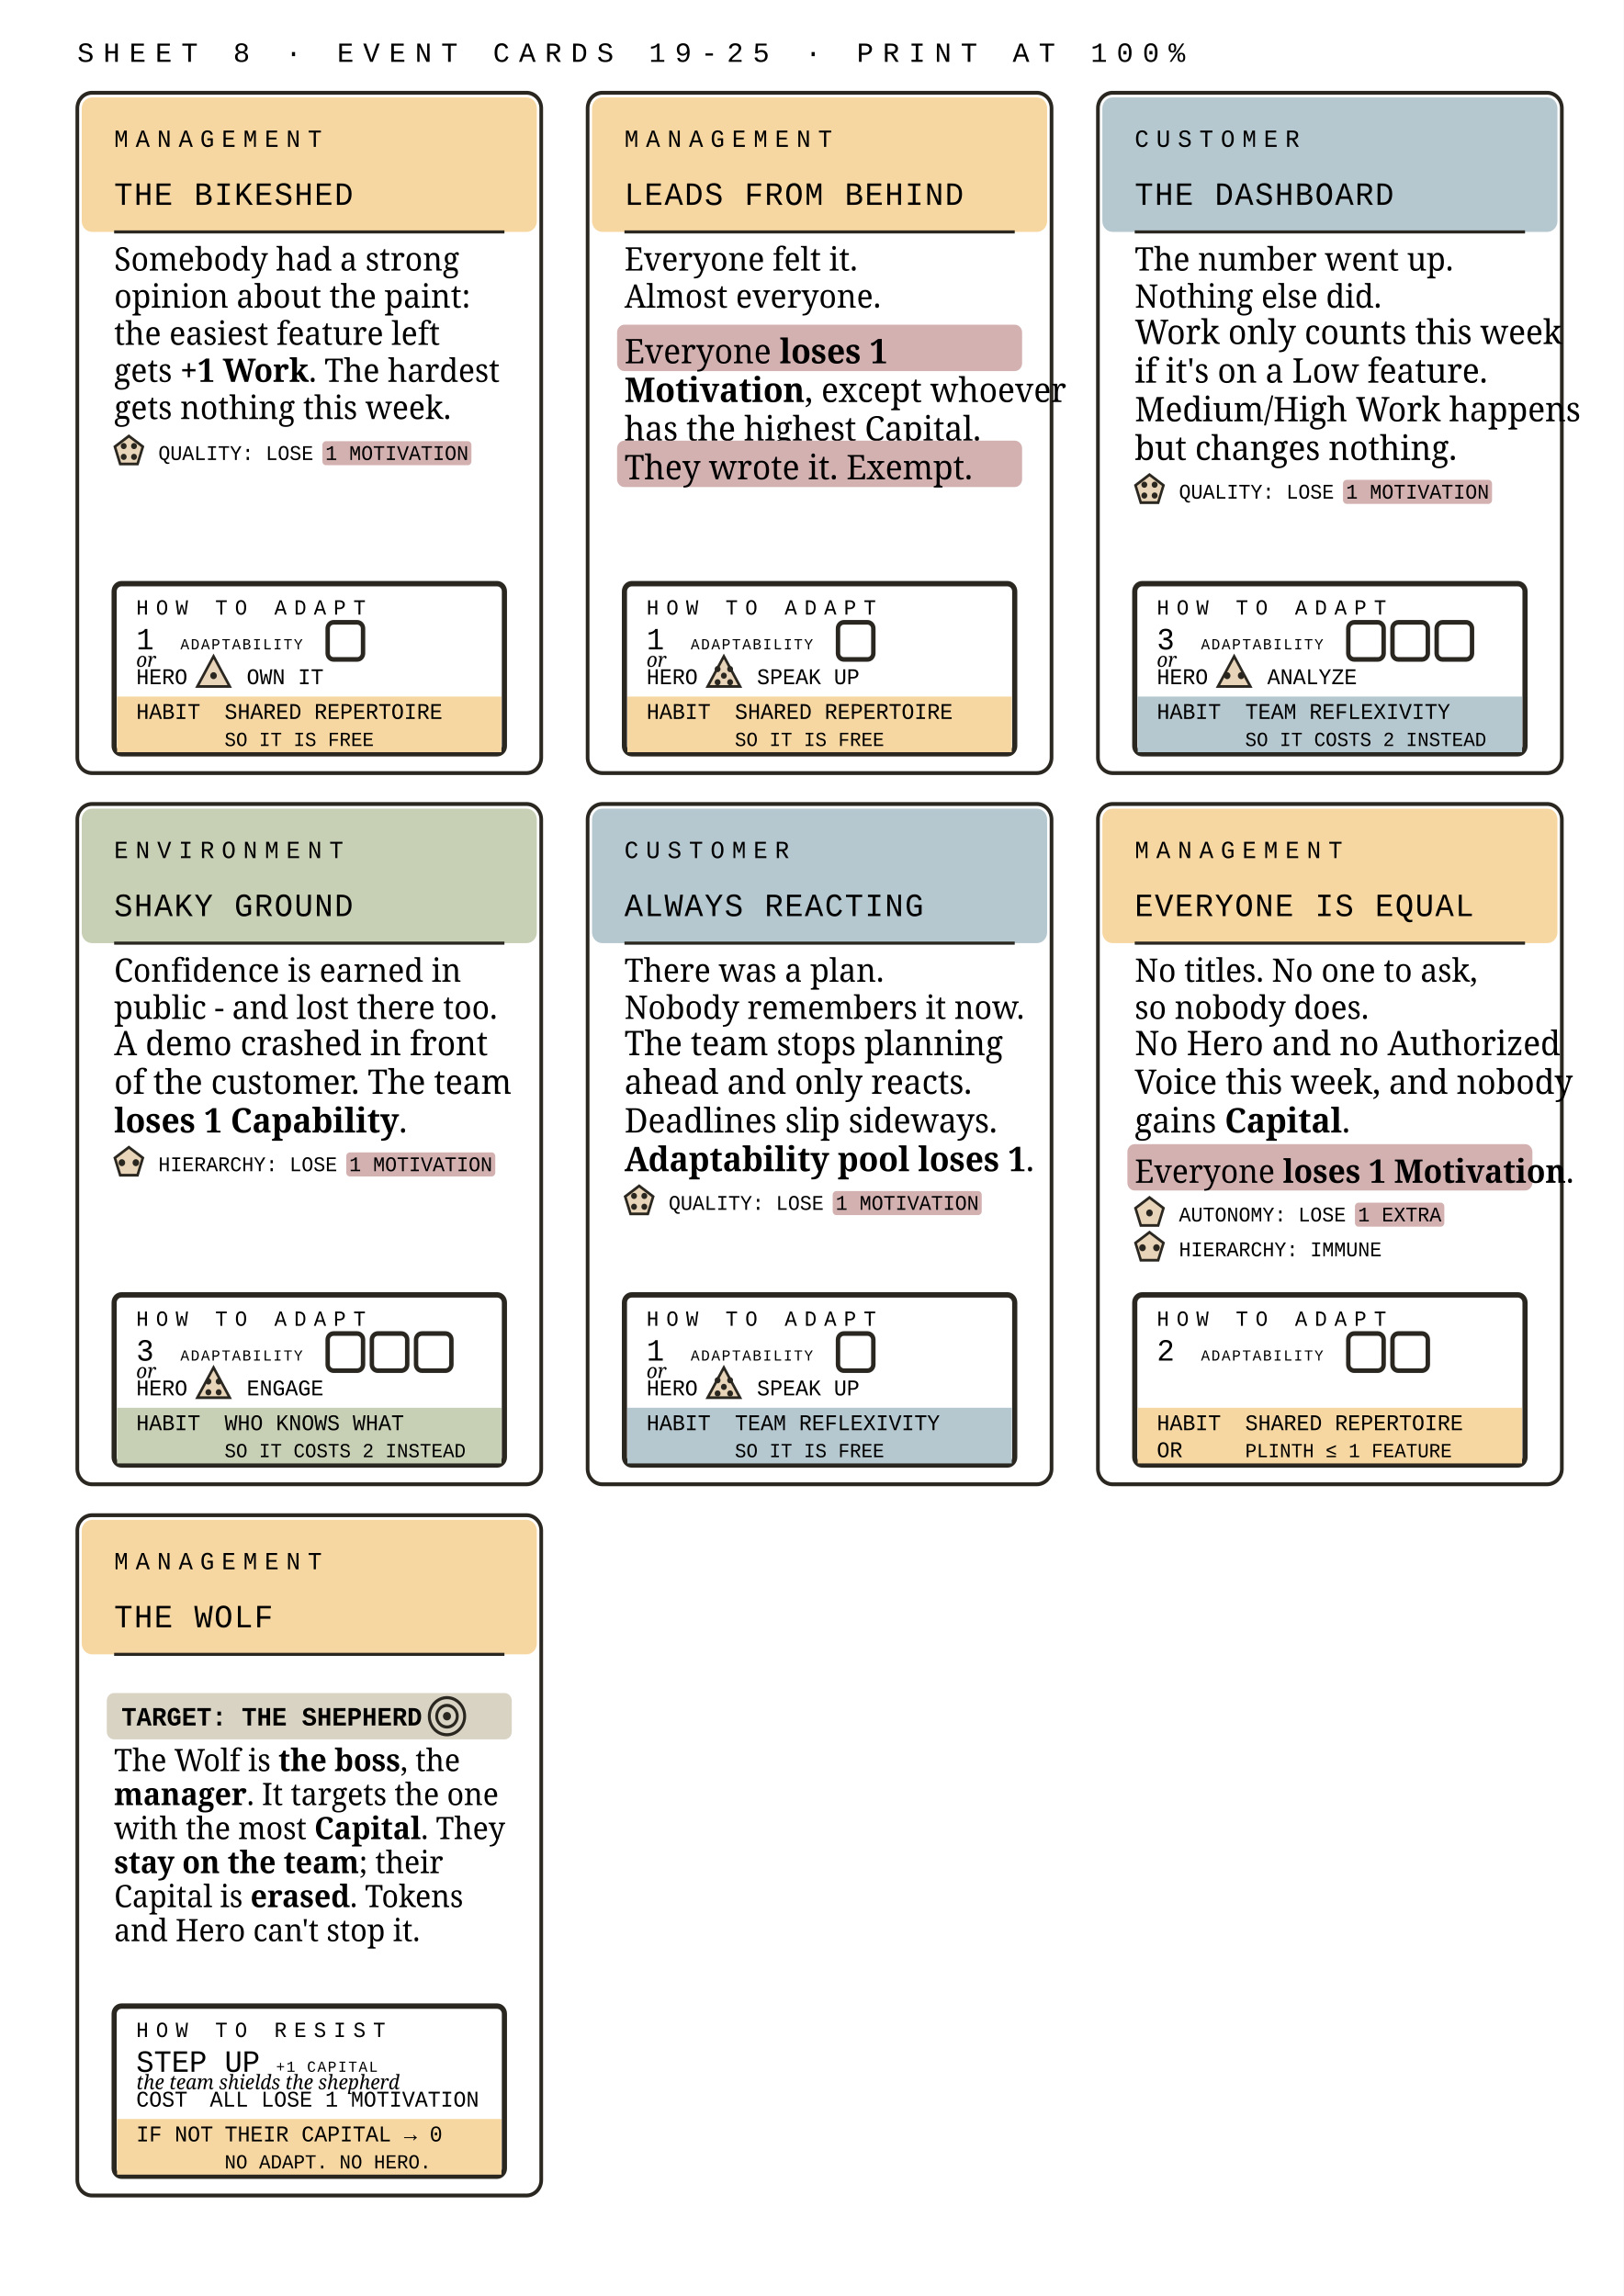
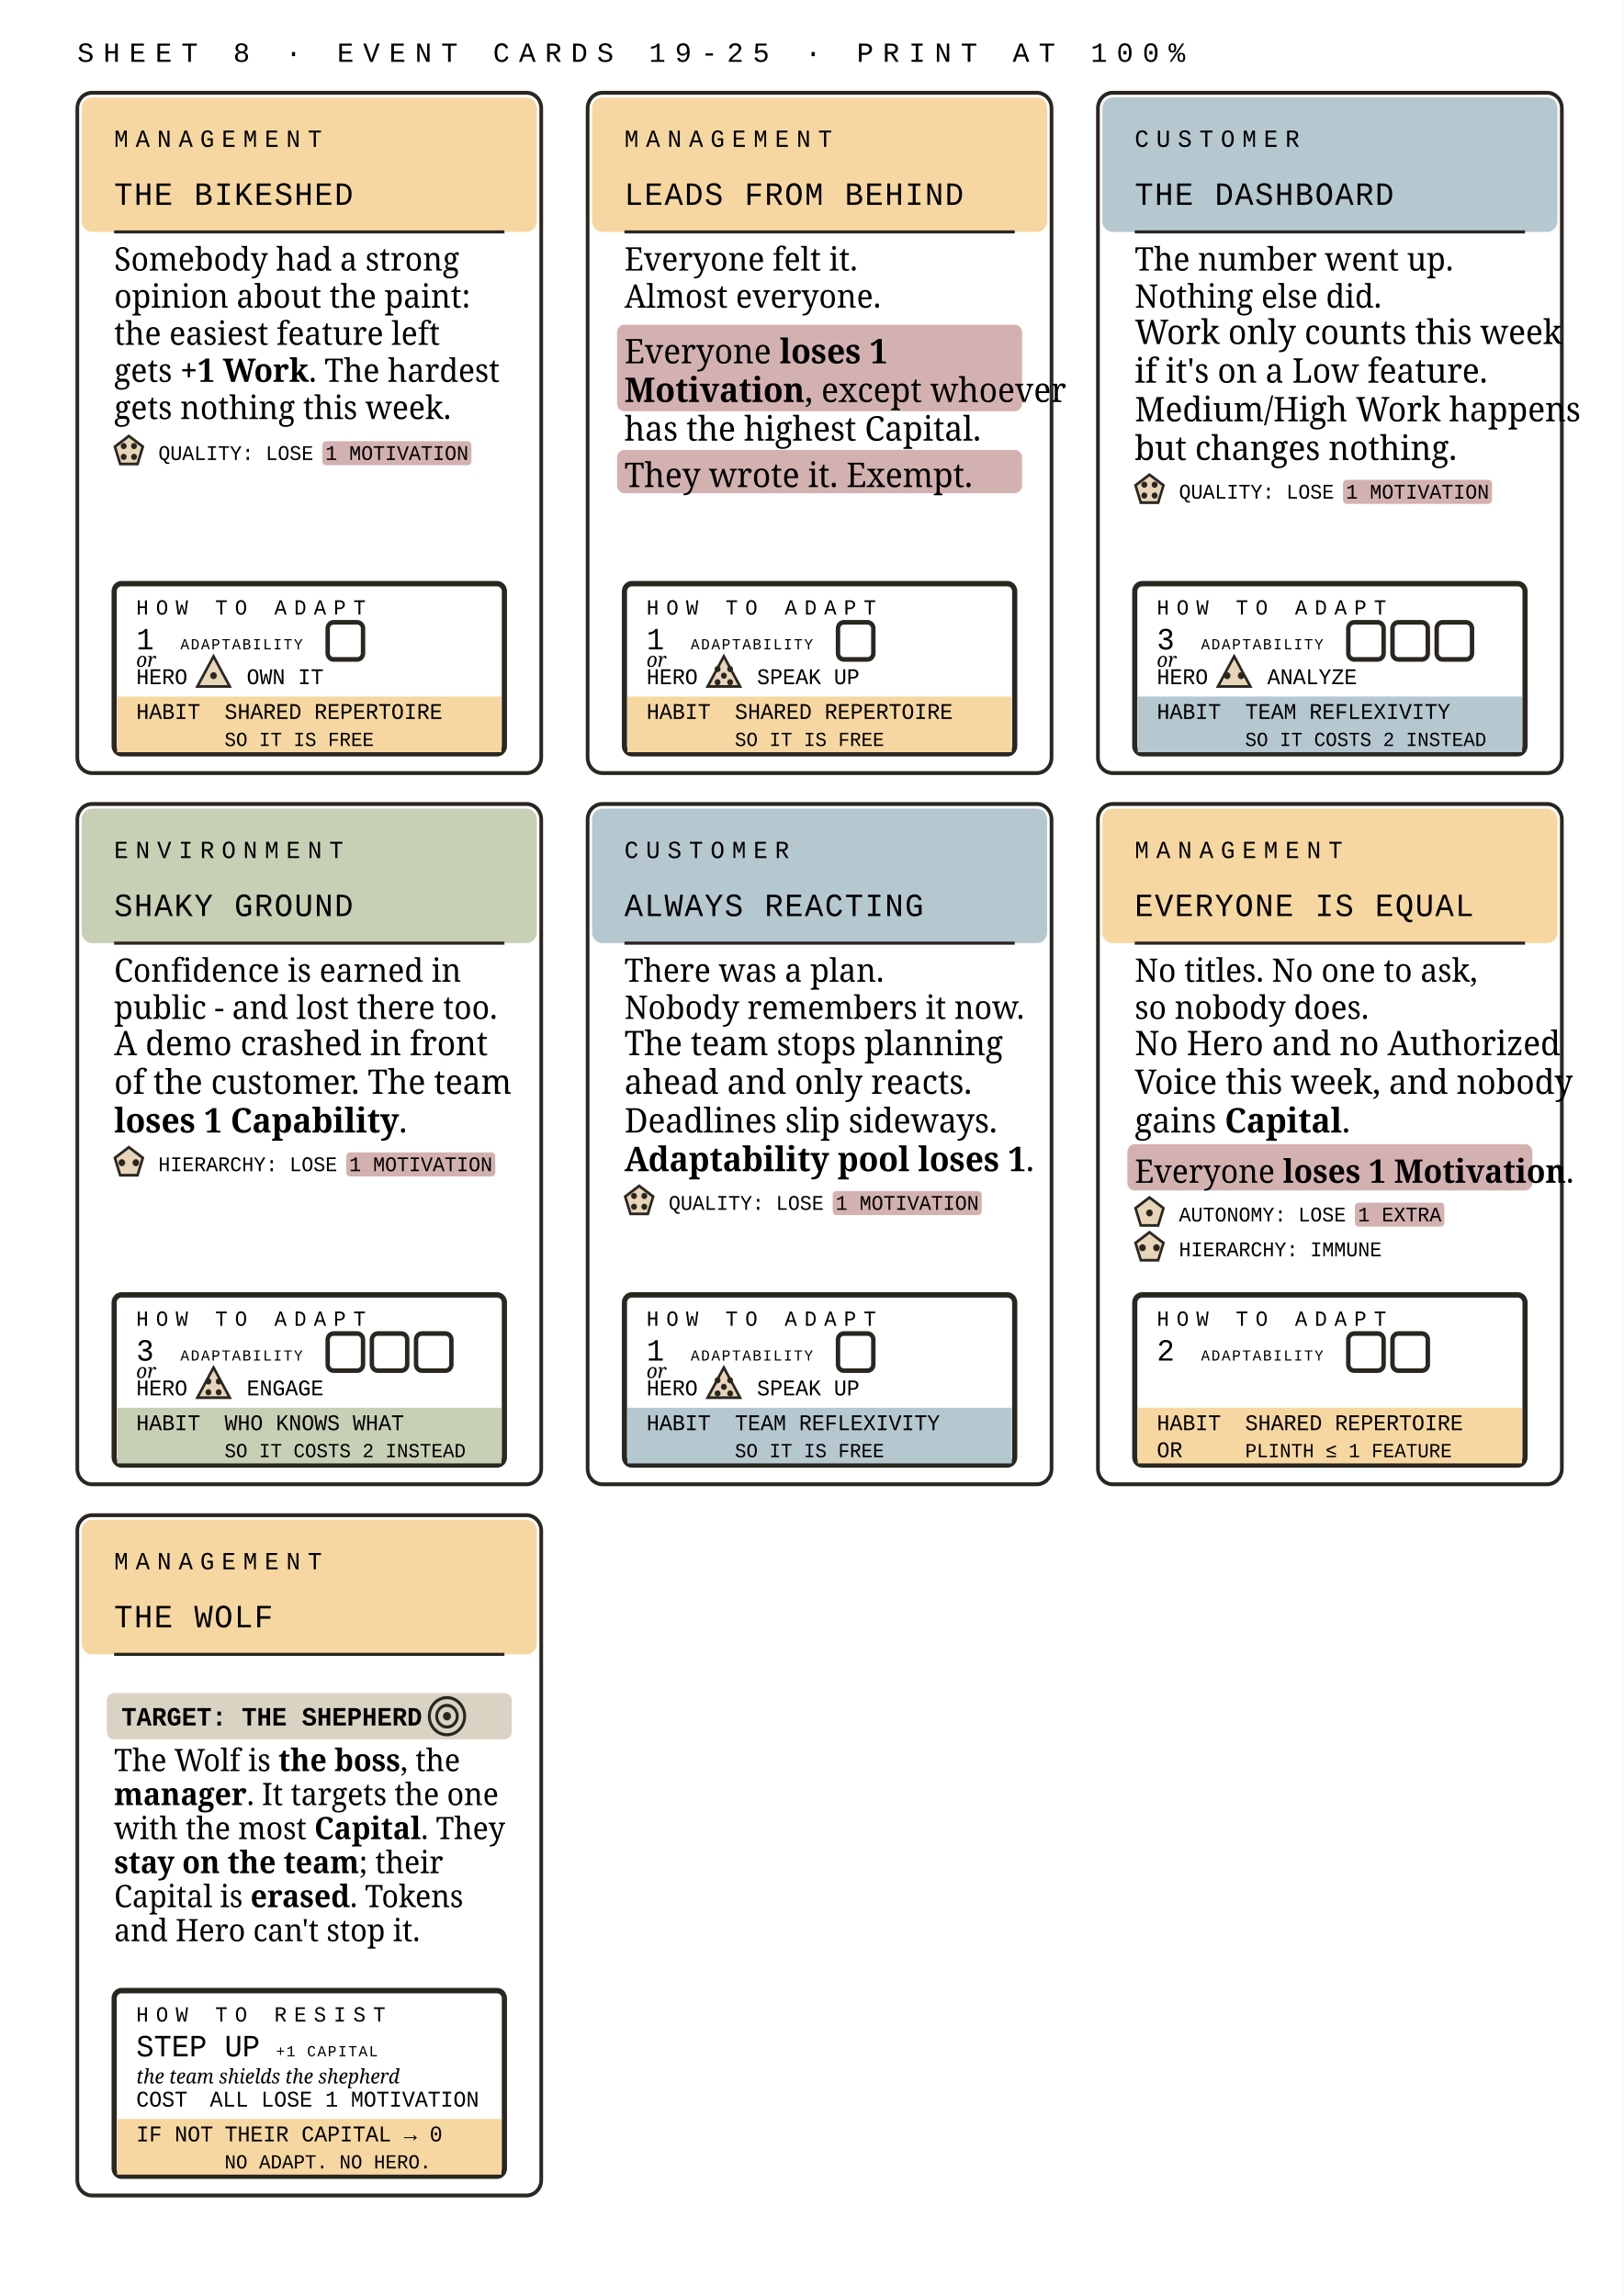
<svg xmlns="http://www.w3.org/2000/svg" width="210mm" height="297mm" viewBox="0 0 210 297">
  <style>
  .s { font-family:"EB Garamond",Garamond,Georgia,serif; fill:#000000; }
  .m { font-family:"IBM Plex Mono","Courier New",monospace; fill:#000000; }
  .c { fill:none; stroke:#2A2620; stroke-width:.5; }
  .h { stroke:#2A2620; stroke-width:.4; fill:none; }
  .w { fill:none; stroke:#2A2620; stroke-width:.7; }
  .q { fill:#000000; }
  .lb { font-family:"IBM Plex Mono","Courier New",monospace; font-size:2.9px; fill:#000000; }
  .vl { font-family:"IBM Plex Mono","Courier New",monospace; font-size:2.9px; fill:#000000; }
  .ic { fill:#E8D4B8; stroke:#2A2620; stroke-width:.35; }
  .pip { fill:#2A2620; stroke:none; }
  .trust { fill:#000000; }
  .capab { fill:#000000; }
  .shpra { fill:#000000; }
  .adapt { fill:#000000; }
  /* header tint = the Ledger row that answers this category */
  .cat-ppl  { fill:#D3CEDF; }
  .cat-env  { fill:#C7CFB5; }
  .cat-mgmt { fill:#F7D7A1; }
  .cat-cust { fill:#B5C7CF; }
</style>
  <defs>
    <g id="i-base">
      <rect x="-2.1" y="-2.1" width="4.2" height="4.2" rx=".3" class="ic" />
    </g>
    <g id="i-head">
      <polygon points="0,-2.5 2.2,1.4 -2.2,1.4" class="ic" />
    </g>
    <g id="i-item">
      <polygon points="0,-2.6 2.6,0 0,2.6 -2.6,0" class="ic" />
    </g>
    <g id="i-torso">
      <polygon points="0,-2 1.9,-.62 1.18,1.62 -1.18,1.62 -1.9,-.62" class="ic" />
    </g>
    <g id="q1">
      <circle cx="0" cy="0" r=".45" class="pip" />
    </g>
    <g id="q2">
      <circle cx="-.95" cy="0" r=".45" class="pip" />
      <circle cx=".95" cy="0" r=".45" class="pip" />
    </g>
    <g id="q3">
      <circle cx="0" cy="-.95" r=".45" class="pip" />
      <circle cx="-.95" cy=".8" r=".45" class="pip" />
      <circle cx=".95" cy=".8" r=".45" class="pip" />
    </g>
    <g id="q4">
      <circle cx="-.7" cy="-.7" r=".4" class="pip" />
      <circle cx=".7" cy="-.7" r=".4" class="pip" />
      <circle cx="-.7" cy=".7" r=".4" class="pip" />
      <circle cx=".7" cy=".7" r=".4" class="pip" />
    </g>
    <g id="q5">
      <circle cx="-.85" cy="-.85" r=".4" class="pip" />
      <circle cx=".85" cy="-.85" r=".4" class="pip" />
      <circle cx="0" cy="0" r=".4" class="pip" />
      <circle cx="-.85" cy=".85" r=".4" class="pip" />
      <circle cx=".85" cy=".85" r=".4" class="pip" />
    </g>
    <g id="bikeshed" transform="scale(.952381,1)">
      <rect x=".6" y=".6" width="61.8" height="17.4" rx="1.4" class="cat-mgmt" />
      <rect width="63" height="88" rx="2" class="c" />
      <text x="5" y="7" class="m q" font-size="3.2" letter-spacing="1">MANAGEMENT</text>
      <text x="5" y="14.5" class="m" font-size="4.2" letter-spacing=".2">THE BIKESHED</text>
      <line x1="5" y1="18" x2="58" y2="18" class="h" stroke-width=".7" />
      <g transform="translate(0,-5)">
        <text x="5" y="28" class="s" font-size="4.2">Somebody had a strong</text>
        <text x="5" y="32.8" class="s" font-size="4.2">opinion about the paint:</text>
        <text x="5" y="37.6" class="s" font-size="4.2">the easiest feature left</text>
        <text x="5" y="42.4" class="s" font-size="4.2">gets <tspan font-weight="bold">+1 Work</tspan>. The hardest</text>
        <text x="5" y="47.2" class="s" font-size="4.2">gets nothing this week.</text>
        <g transform="translate(0,9.5)">
          <g transform="translate(7,41.9)">
            <use href="#i-torso" />
            <use href="#q4" />
          </g>
          <rect x="33.28" y="40.57" width="20.24" height="3.11" rx=".5" fill="#D3B1B1" />
          <text x="11" y="43" class="m" font-size="2.7">QUALITY: LOSE 1 MOTIVATION</text>
        </g>
      </g>
      <g transform="translate(0,9.5)">
        <rect x="5" y="54" width="53" height="22" rx="1" class="w" />
        <text x="8" y="58" class="m q" font-size="2.8" letter-spacing="1">HOW TO ADAPT</text>
        <text x="8" y="62.5" class="m" font-size="4">1</text>
        <text x="14" y="62.5" class="m q" font-size="2" letter-spacing=".2">ADAPTABILITY</text>
        <text x="8" y="64.75" class="s q" font-size="2.6" font-style="italic">or</text>
        <rect x="5.4" y="68.6" width="52.2" height="7.2" class="cat-mgmt" />
        <text x="8" y="67" class="lb">HERO</text>
        <g transform="translate(18.5,65.9)">
          <use href="#i-head" />
          <use href="#q1" />
        </g>
        <text x="23" y="67" class="vl">OWN IT</text>
        <text x="8" y="71.5" class="lb">HABIT</text>
        <text x="20" y="71.5" class="vl shpra">SHARED REPERTOIRE</text>
        <text x="20" y="75" class="m" font-size="2.6">SO IT IS FREE</text>
        <use href="#cost1" />
      </g>
    </g>
    <g id="leadsbehind" transform="scale(.952381,1)">
      <rect x=".6" y=".6" width="61.8" height="17.4" rx="1.4" class="cat-mgmt" />
      <rect width="63" height="88" rx="2" class="c" />
      <text x="5" y="7" class="m q" font-size="3.2" letter-spacing="1">MANAGEMENT</text>
      <text x="5" y="14.5" class="m" font-size="4.2" letter-spacing=".2">LEADS FROM BEHIND</text>
      <line x1="5" y1="18" x2="58" y2="18" class="h" stroke-width=".7" />
      <g transform="translate(0,-5)">
        <text x="5" y="28" class="s" font-size="4.2">Everyone felt it.</text>
        <text x="5" y="32.8" class="s" font-size="4.2">Almost everyone.</text>
        <g transform="translate(0,12)">
-           <rect x="4" y="23" width="55" height="6" rx="1" fill="#D3B1B1" />
+           <rect x="4" y="23" width="55" height="11.2" rx="1" fill="#D3B1B1" />
          <text x="5" y="28" class="s" font-size="4.4">Everyone <tspan font-weight="bold">loses 1</tspan>
          </text>
          <text x="5" y="33" class="s" font-size="4.4">
            <tspan font-weight="bold">Motivation</tspan>, except whoever</text>
          <text x="5" y="38" class="s" font-size="4.4">has the highest Capital.</text>
-           <rect x="4" y="38" width="55" height="6" rx="1" fill="#D3B1B1" />
-           <text x="5" y="43" class="s" font-size="4.4">They wrote it. Exempt.</text>
+           <rect x="4" y="39.2" width="55" height="5.6" rx="1" fill="#D3B1B1" />
+           <text x="5" y="44" class="s" font-size="4.4">They wrote it. Exempt.</text>
        </g>
      </g>
      <g transform="translate(0,9.5)">
        <rect x="5" y="54" width="53" height="22" rx="1" class="w" />
        <text x="8" y="58" class="m q" font-size="2.8" letter-spacing="1">HOW TO ADAPT</text>
        <text x="8" y="62.5" class="m" font-size="4">1</text>
        <text x="14" y="62.5" class="m q" font-size="2" letter-spacing=".2">ADAPTABILITY</text>
        <text x="8" y="64.75" class="s q" font-size="2.6" font-style="italic">or</text>
        <rect x="5.4" y="68.6" width="52.2" height="7.2" class="cat-mgmt" />
        <text x="8" y="67" class="lb">HERO</text>
        <g transform="translate(18.5,65.9)">
          <use href="#i-head" />
          <use href="#q5" />
        </g>
        <text x="23" y="67" class="vl">SPEAK UP</text>
        <text x="8" y="71.5" class="lb">HABIT</text>
        <text x="20" y="71.5" class="vl shpra">SHARED REPERTOIRE</text>
        <text x="20" y="75" class="m" font-size="2.6">SO IT IS FREE</text>
        <use href="#cost1" />
      </g>
    </g>
    <g id="dashboard" transform="scale(.952381,1)">
      <rect x=".6" y=".6" width="61.8" height="17.4" rx="1.4" class="cat-cust" />
      <rect width="63" height="88" rx="2" class="c" />
      <text x="5" y="7" class="m q" font-size="3.2" letter-spacing="1">CUSTOMER</text>
      <text x="5" y="14.5" class="m" font-size="4.2" letter-spacing=".2">THE DASHBOARD</text>
      <line x1="5" y1="18" x2="58" y2="18" class="h" stroke-width=".7" />
      <g transform="translate(0,-5)">
        <text x="5" y="28" class="s" font-size="4.2">The number went up.</text>
        <text x="5" y="32.8" class="s" font-size="4.2">Nothing else did.</text>
        <g transform="translate(0,9.5)">
          <text x="5" y="28" class="s" font-size="4.4">Work only counts this week</text>
          <text x="5" y="33" class="s" font-size="4.4">if it's on a Low feature.</text>
          <text x="5" y="38" class="s" font-size="4.4">Medium/High Work happens</text>
          <text x="5" y="43" class="s" font-size="4.4">but changes nothing.</text>
          <g transform="translate(7,46.9)">
            <use href="#i-torso" />
            <use href="#q4" />
          </g>
          <rect x="33.28" y="45.57" width="20.24" height="3.11" rx=".5" fill="#D3B1B1" />
          <text x="11" y="48" class="m" font-size="2.7">QUALITY: LOSE 1 MOTIVATION</text>
        </g>
      </g>
      <g transform="translate(0,9.5)">
        <rect x="5" y="54" width="53" height="22" rx="1" class="w" />
        <text x="8" y="58" class="m q" font-size="2.8" letter-spacing="1">HOW TO ADAPT</text>
        <text x="8" y="62.5" class="m" font-size="4">3</text>
        <text x="14" y="62.5" class="m q" font-size="2" letter-spacing=".2">ADAPTABILITY</text>
        <text x="8" y="64.75" class="s q" font-size="2.6" font-style="italic">or</text>
        <rect x="5.4" y="68.6" width="52.2" height="7.2" class="cat-cust" />
        <text x="8" y="67" class="lb">HERO</text>
        <g transform="translate(18.5,65.9)">
          <use href="#i-head" />
          <use href="#q2" />
        </g>
        <text x="23" y="67" class="vl">ANALYZE</text>
        <text x="8" y="71.5" class="lb">HABIT</text>
        <text x="20" y="71.5" class="vl adapt">TEAM REFLEXIVITY</text>
        <text x="20" y="75" class="m" font-size="2.6">SO IT COSTS 2 INSTEAD</text>
        <use href="#cost3" />
      </g>
    </g>
    <g id="confidence" transform="scale(.952381,1)">
      <rect x=".6" y=".6" width="61.8" height="17.4" rx="1.4" class="cat-env" />
      <rect width="63" height="88" rx="2" class="c" />
      <text x="5" y="7" class="m q" font-size="3.2" letter-spacing="1">ENVIRONMENT</text>
      <text x="5" y="14.5" class="m" font-size="4.2" letter-spacing=".2">SHAKY GROUND</text>
      <line x1="5" y1="18" x2="58" y2="18" class="h" stroke-width=".7" />
      <g transform="translate(0,-5)">
        <text x="5" y="28" class="s" font-size="4.2">Confidence is earned in</text>
        <text x="5" y="32.8" class="s" font-size="4.2">public - and lost there too.</text>
        <g transform="translate(0,9.5)">
          <text x="5" y="28" class="s" font-size="4.4">A demo crashed in front</text>
          <text x="5" y="33" class="s" font-size="4.4">of the customer. The team</text>
          <text x="5" y="38" class="s" font-size="4.4">
            <tspan font-weight="bold">loses 1 Capability</tspan>.</text>
          <g transform="translate(7,41.9)">
            <use href="#i-torso" />
            <use href="#q2" />
          </g>
          <rect x="36.52" y="40.57" width="20.24" height="3.11" rx=".5" fill="#D3B1B1" />
          <text x="11" y="43" class="m" font-size="2.7">HIERARCHY: LOSE 1 MOTIVATION</text>
        </g>
      </g>
      <g transform="translate(0,9.5)">
        <rect x="5" y="54" width="53" height="22" rx="1" class="w" />
        <text x="8" y="58" class="m q" font-size="2.8" letter-spacing="1">HOW TO ADAPT</text>
        <text x="8" y="62.5" class="m" font-size="4">3</text>
        <text x="14" y="62.5" class="m q" font-size="2" letter-spacing=".2">ADAPTABILITY</text>
        <text x="8" y="64.75" class="s q" font-size="2.6" font-style="italic">or</text>
        <rect x="5.4" y="68.6" width="52.2" height="7.2" class="cat-env" />
        <text x="8" y="67" class="lb">HERO</text>
        <g transform="translate(18.5,65.9)">
          <use href="#i-head" />
          <use href="#q4" />
        </g>
        <text x="23" y="67" class="vl">ENGAGE</text>
        <text x="8" y="71.5" class="lb">HABIT</text>
        <text x="20" y="71.5" class="vl capab">WHO KNOWS WHAT</text>
        <text x="20" y="75" class="m" font-size="2.6">SO IT COSTS 2 INSTEAD</text>
        <use href="#cost3" />
      </g>
    </g>
    <g id="reacting" transform="scale(.952381,1)">
      <rect x=".6" y=".6" width="61.8" height="17.4" rx="1.4" class="cat-cust" />
      <rect width="63" height="88" rx="2" class="c" />
      <text x="5" y="7" class="m q" font-size="3.2" letter-spacing="1">CUSTOMER</text>
      <text x="5" y="14.5" class="m" font-size="4.2" letter-spacing=".2">ALWAYS REACTING</text>
      <line x1="5" y1="18" x2="58" y2="18" class="h" stroke-width=".7" />
      <g transform="translate(0,-5)">
        <text x="5" y="28" class="s" font-size="4.2">There was a plan.</text>
        <text x="5" y="32.8" class="s" font-size="4.2">Nobody remembers it now.</text>
        <g transform="translate(0,9.5)">
          <text x="5" y="28" class="s" font-size="4.4">The team stops planning</text>
          <text x="5" y="33" class="s" font-size="4.4">ahead and only reacts.</text>
          <text x="5" y="38" class="s" font-size="4.4">Deadlines slip sideways.</text>
          <text x="5" y="43" class="s" font-size="4.4">
            <tspan font-weight="bold">Adaptability pool loses 1</tspan>.</text>
          <g transform="translate(7,46.9)">
            <use href="#i-torso" />
            <use href="#q4" />
          </g>
          <rect x="33.28" y="45.57" width="20.24" height="3.11" rx=".5" fill="#D3B1B1" />
          <text x="11" y="48" class="m" font-size="2.7">QUALITY: LOSE 1 MOTIVATION</text>
        </g>
      </g>
      <g transform="translate(0,9.5)">
        <rect x="5" y="54" width="53" height="22" rx="1" class="w" />
        <text x="8" y="58" class="m q" font-size="2.8" letter-spacing="1">HOW TO ADAPT</text>
        <text x="8" y="62.5" class="m" font-size="4">1</text>
        <text x="14" y="62.5" class="m q" font-size="2" letter-spacing=".2">ADAPTABILITY</text>
        <text x="8" y="64.75" class="s q" font-size="2.6" font-style="italic">or</text>
        <rect x="5.4" y="68.6" width="52.2" height="7.2" class="cat-cust" />
        <text x="8" y="67" class="lb">HERO</text>
        <g transform="translate(18.5,65.9)">
          <use href="#i-head" />
          <use href="#q5" />
        </g>
        <text x="23" y="67" class="vl">SPEAK UP</text>
        <text x="8" y="71.5" class="lb">HABIT</text>
        <text x="20" y="71.5" class="vl adapt">TEAM REFLEXIVITY</text>
        <text x="20" y="75" class="m" font-size="2.6">SO IT IS FREE</text>
        <use href="#cost1" />
      </g>
    </g>
    <g id="equal" transform="scale(.952381,1)">
      <rect x=".6" y=".6" width="61.8" height="17.4" rx="1.4" class="cat-mgmt" />
      <rect width="63" height="88" rx="2" class="c" />
      <text x="5" y="7" class="m q" font-size="3.2" letter-spacing="1">MANAGEMENT</text>
      <text x="5" y="14.5" class="m" font-size="4.2" letter-spacing=".2">EVERYONE IS EQUAL</text>
      <line x1="5" y1="18" x2="58" y2="18" class="h" stroke-width=".7" />
      <g transform="translate(0,-5)">
        <text x="5" y="28" class="s" font-size="4.2">No titles. No one to ask,</text>
        <text x="5" y="32.8" class="s" font-size="4.2">so nobody does.</text>
        <g transform="translate(0,9.5)">
          <text x="5" y="28" class="s" font-size="4.4">No Hero and no Authorized</text>
          <text x="5" y="33" class="s" font-size="4.4">Voice this week, and nobody</text>
          <text x="5" y="38" class="s" font-size="4.4">gains <tspan font-weight="bold">Capital</tspan>.</text>
          <rect x="4" y="39.5" width="55" height="6" rx="1" fill="#D3B1B1" />
          <text x="5" y="44.5" class="s" font-size="4.2">Everyone <tspan font-weight="bold">loses 1 Motivation</tspan>.</text>
          <g transform="translate(7,48.4)">
            <use href="#i-torso" />
            <use href="#q1" />
          </g>
          <rect x="34.9" y="47.07" width="12.14" height="3.11" rx=".5" fill="#D3B1B1" />
          <text x="11" y="49.5" class="m" font-size="2.7">AUTONOMY: LOSE 1 EXTRA</text>
          <g transform="translate(7,52.9)">
            <use href="#i-torso" />
            <use href="#q2" />
          </g>
          <text x="11" y="54" class="m q" font-size="2.7">HIERARCHY: IMMUNE</text>
        </g>
      </g>
      <g transform="translate(0,9.5)">
        <rect x="5" y="54" width="53" height="22" rx="1" class="w" />
        <text x="8" y="58" class="m q" font-size="2.8" letter-spacing="1">HOW TO ADAPT</text>
        <text x="8" y="62.5" class="m" font-size="4">2</text>
        <text x="14" y="62.5" class="m q" font-size="2" letter-spacing=".2">ADAPTABILITY</text>
        <rect x="5.4" y="68.6" width="52.2" height="7.2" class="cat-mgmt" />
        <text x="8" y="71.5" class="lb">HABIT</text>
        <text x="20" y="71.5" class="vl shpra">SHARED REPERTOIRE</text>
        <text x="8" y="75" class="lb">OR</text>
        <text x="20" y="75" class="m" font-size="2.6">PLINTH ≤ 1 FEATURE</text>
        <use href="#cost2" />
      </g>
    </g>
    <g id="wolf" transform="scale(.952381,1)">
      <rect x=".6" y=".6" width="61.8" height="17.4" rx="1.4" class="cat-mgmt" />
      <rect width="63" height="88" rx="2" class="c" stroke-width=".9" />
      <text x="5" y="7" class="m q" font-size="3.2" letter-spacing="1">MANAGEMENT</text>
      <text x="5" y="14.5" class="m" font-size="4.2" letter-spacing=".2">THE WOLF</text>
      <line x1="5" y1="18" x2="58" y2="18" class="h" stroke-width=".7" />
      <g transform="translate(0,-5)">
        <g transform="translate(0,9.5)">
          <rect x="4" y="18.5" width="55" height="6" rx="1" fill="#D9D3C4" />
          <text x="6" y="22.7" class="m" font-size="3.4" font-weight="bold">TARGET: THE SHEPHERD</text>
          <g transform="translate(50.2,21.5)" fill="none" stroke="#2A2620" stroke-width=".4">
            <circle r="2.4" />
            <circle r="1.4" />
            <circle r=".35" fill="#2A2620" />
          </g>
          <text x="5" y="28.6" class="s" font-size="4">The Wolf is <tspan font-weight="bold">the boss</tspan>, the</text>
          <text x="5" y="33" class="s" font-size="4">
            <tspan font-weight="bold">manager</tspan>. It targets the one</text>
          <text x="5" y="37.4" class="s" font-size="4">with the most <tspan font-weight="bold">Capital</tspan>. They</text>
          <text x="5" y="41.8" class="s" font-size="4">
            <tspan font-weight="bold">stay on the team</tspan>; their</text>
          <text x="5" y="46.2" class="s" font-size="4">Capital is <tspan font-weight="bold">erased</tspan>. Tokens</text>
          <text x="5" y="50.6" class="s" font-size="4">and Hero can't stop it.</text>
        </g>
      </g>
      <g transform="translate(0,9.5)">
-         <rect x="5" y="54" width="53" height="22" rx="1" class="w" />
-         <text x="8" y="58" class="m q" font-size="2.8" letter-spacing="1">HOW TO RESIST</text>
-         <text x="8" y="62.5" class="m" font-size="4">STEP UP</text>
-         <text x="27" y="62.5" class="m q" font-size="2" letter-spacing=".2">+1 CAPITAL</text>
-         <text x="8" y="64.75" class="s q" font-size="2.6" font-style="italic">the team shields the shepherd</text>
+         <rect x="5" y="52" width="53" height="24" rx="1" class="w" />
+         <text x="8" y="56" class="m q" font-size="2.8" letter-spacing="1">HOW TO RESIST</text>
+         <text x="8" y="60.5" class="m" font-size="4">STEP UP</text>
+         <text x="27" y="60.5" class="m q" font-size="2" letter-spacing=".2">+1 CAPITAL</text>
+         <text x="8" y="64" class="s q" font-size="2.6" font-style="italic">the team shields the shepherd</text>
        <rect x="5.4" y="68.6" width="52.2" height="7.2" class="cat-mgmt" />
        <text x="8" y="67" class="lb">COST</text>
        <text x="18" y="67" class="vl">ALL LOSE 1 MOTIVATION</text>
        <text x="8" y="71.5" class="lb">IF NOT</text>
        <text x="20" y="71.5" class="vl">THEIR CAPITAL → 0</text>
        <text x="20" y="75" class="m" font-size="2.6">NO ADAPT. NO HERO.</text>
      </g>
    </g>
    <g id="cost1" fill="none" stroke="#2A2620" stroke-width=".6">
      <rect x="34" y="59" width="4.8" height="4.8" rx=".8" />
    </g>
    <g id="cost2" fill="none" stroke="#2A2620" stroke-width=".6">
      <rect x="34" y="59" width="4.8" height="4.8" rx=".8" />
      <rect x="40" y="59" width="4.8" height="4.8" rx=".8" />
    </g>
    <g id="cost3" fill="none" stroke="#2A2620" stroke-width=".6">
      <rect x="34" y="59" width="4.8" height="4.8" rx=".8" />
      <rect x="40" y="59" width="4.8" height="4.8" rx=".8" />
      <rect x="46" y="59" width="4.8" height="4.8" rx=".8" />
    </g>
  </defs>
  <rect width="210" height="297" fill="#FFFFFF" />
  <text x="10" y="8" class="m" font-size="3.6" letter-spacing="1.2">SHEET 8 · EVENT CARDS 19-25 · PRINT AT 100%</text>
  <use href="#bikeshed" x="10" y="12" />
  <use href="#leadsbehind" x="76" y="12" />
  <use href="#dashboard" x="142" y="12" />
  <use href="#confidence" x="10" y="104" />
  <use href="#reacting" x="76" y="104" />
  <use href="#equal" x="142" y="104" />
  <use href="#wolf" x="10" y="196" />
</svg>
